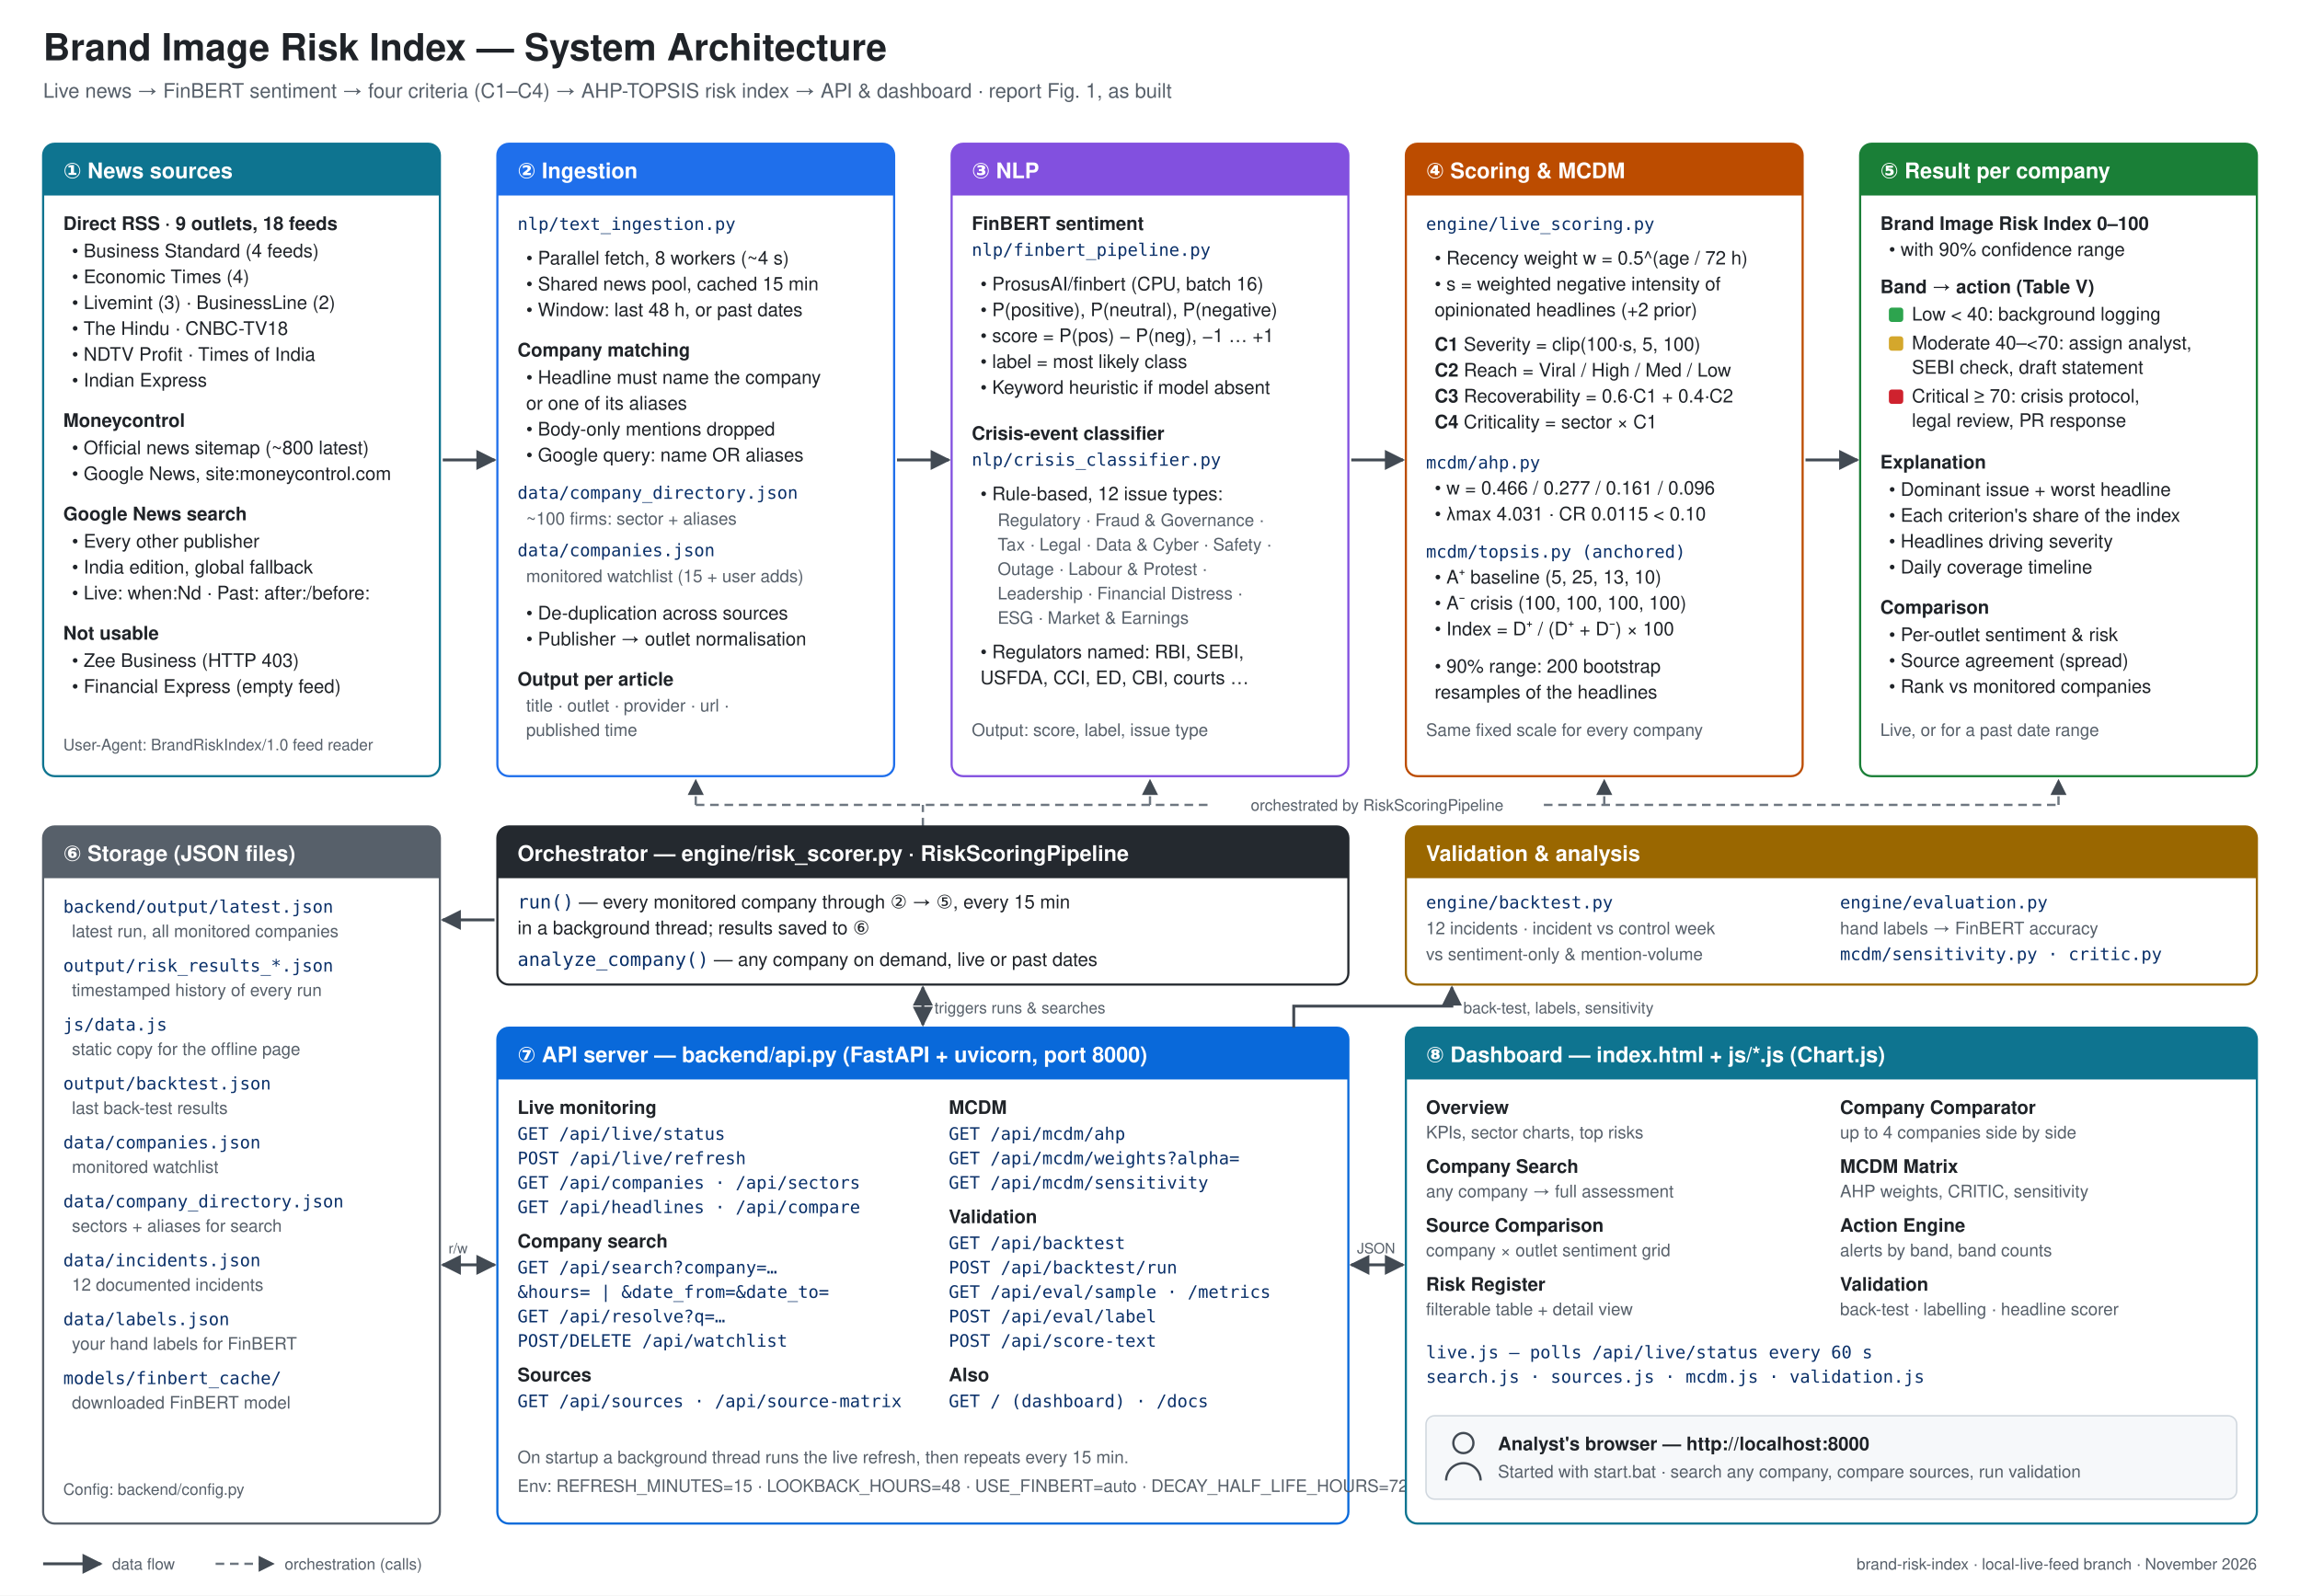
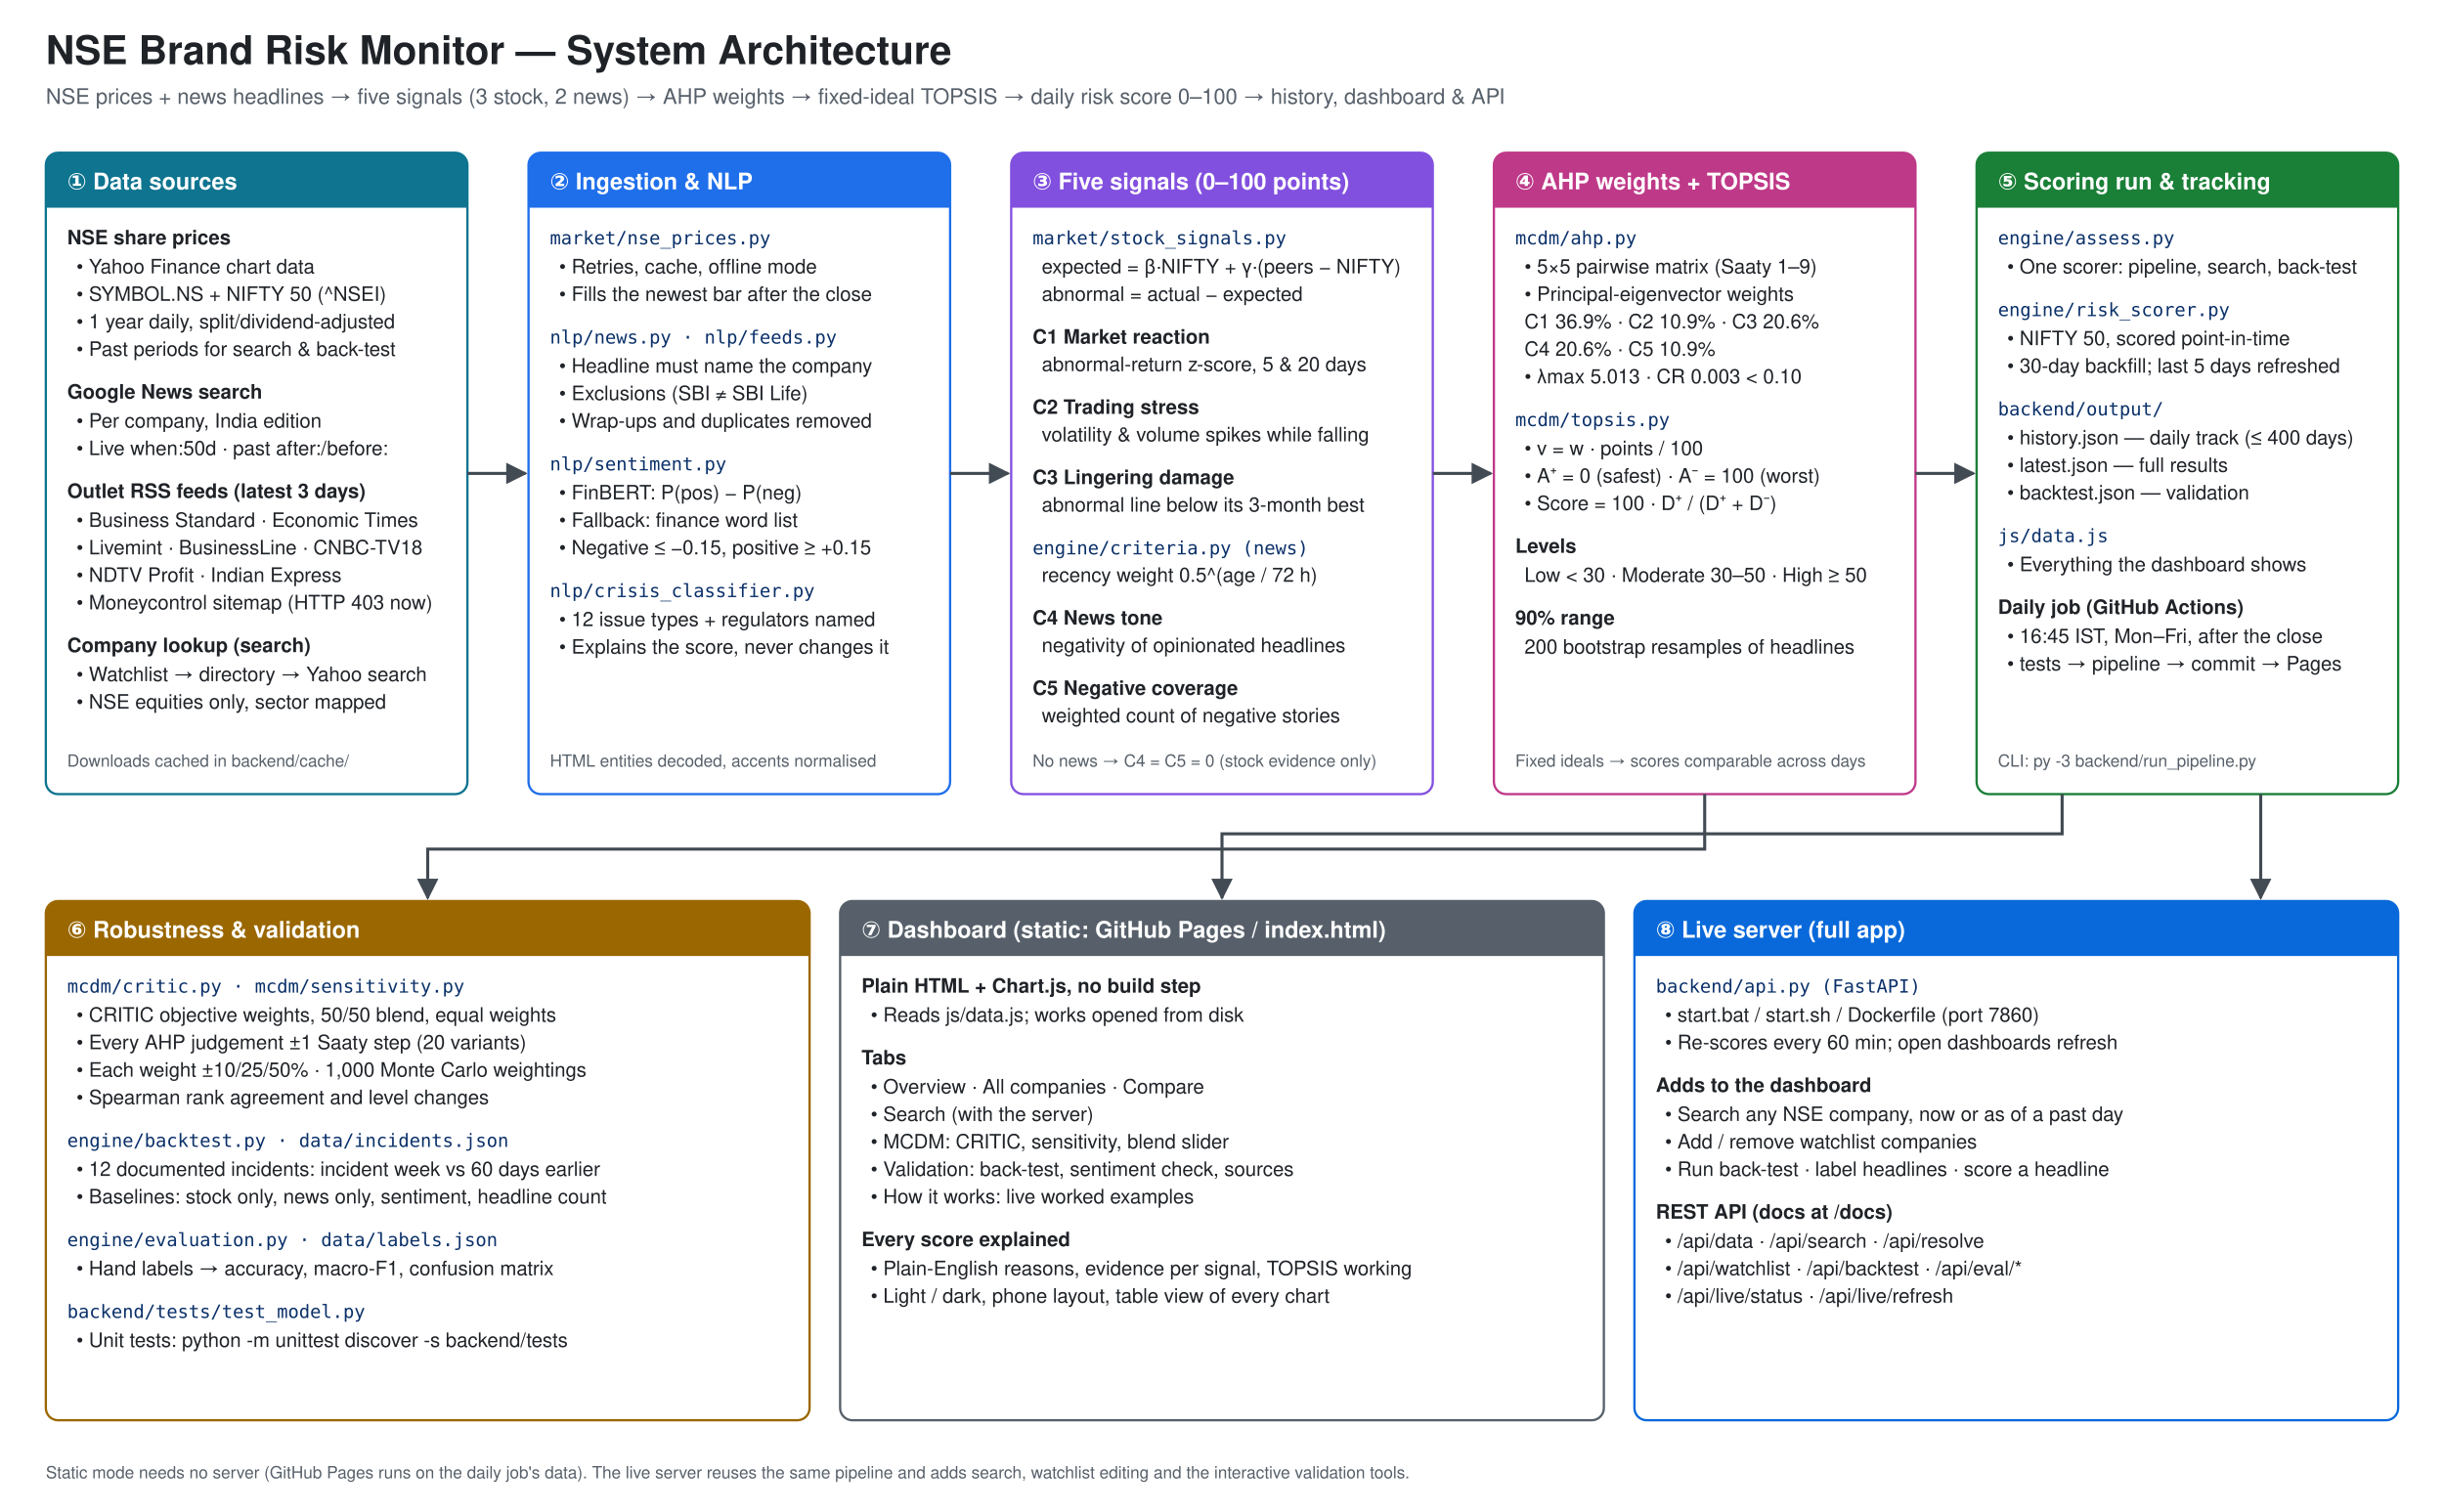
- <svg xmlns="http://www.w3.org/2000/svg" width="1600" height="1110" viewBox="0 0 1600 1110">
+ <svg xmlns="http://www.w3.org/2000/svg" width="1600" height="990" viewBox="0 0 1600 990">
  <defs>
    <marker id="arr" viewBox="0 0 10 10" refX="9" refY="5" markerWidth="7" markerHeight="7" orient="auto-start-reverse">
      <path d="M0,0 L10,5 L0,10 z" fill="#424a53" />
    </marker>
    <style>
      text { font-family: "Segoe UI", Helvetica, Arial, sans-serif; fill: #1f2328; white-space: pre; }
      .title { font-size: 26px; font-weight: 700; }
      .sub { font-size: 14px; fill: #57606a; }
      .h { font-size: 15px; font-weight: 700; fill: #ffffff; }
      .t { font-size: 13px; }
      .b { font-size: 13px; font-weight: 700; }
-       .m { font-size: 12px; fill: #57606a; }
      .c { font-family: Consolas, "Cascadia Mono", Menlo, monospace; font-size: 12px; fill: #0a3069; }
      .s { font-size: 11px; fill: #57606a; }
      .box { fill: #ffffff; stroke-width: 1.5; }
      .flow { stroke: #424a53; stroke-width: 2; fill: none; marker-end: url(#arr); }
-       .both { stroke: #424a53; stroke-width: 2; fill: none; marker-end: url(#arr); marker-start: url(#arr); }
-       .ctrl { stroke: #6e7781; stroke-width: 1.6; fill: none; stroke-dasharray: 6 4; }
-       .ctrlA { stroke: #6e7781; stroke-width: 1.6; fill: none; stroke-dasharray: 6 4; marker-end: url(#arr); }
    </style>
  </defs>
-   <rect width="1600" height="1110" fill="#ffffff" />
-   <text x="30" y="42" class="title">Brand Image Risk Index — System Architecture</text>
-   <text x="30" y="68" class="sub">Live news → FinBERT sentiment → four criteria (C1–C4) → AHP-TOPSIS risk index → API &amp; dashboard  ·  report Fig. 1, as built</text>
-   <rect x="30" y="100" width="276" height="440" rx="8" class="box" stroke="#0e7490" />
+   <rect width="1600" height="990" fill="#ffffff" />
+   <text x="30" y="42" class="title">NSE Brand Risk Monitor — System Architecture</text>
+   <text x="30" y="68" class="sub">NSE prices + news headlines → five signals (3 stock, 2 news) → AHP weights → fixed-ideal TOPSIS → daily risk score 0–100 → history, dashboard &amp; API</text>
+   <rect x="30" y="100" width="276" height="420" rx="8" class="box" stroke="#0e7490" />
  <path d="M30,108 a8,8 0 0 1 8,-8 h260 a8,8 0 0 1 8,8 v28 h-276 z" fill="#0e7490" />
-   <text x="44" y="124" class="h">① News sources</text>
-   <text x="44" y="160" class="b">Direct RSS · 9 outlets, 18 feeds</text>
-   <text x="50" y="179" class="t">• Business Standard (4 feeds)</text>
-   <text x="50" y="197" class="t">• Economic Times (4)</text>
-   <text x="50" y="215" class="t">• Livemint (3) · BusinessLine (2)</text>
-   <text x="50" y="233" class="t">• The Hindu · CNBC-TV18</text>
-   <text x="50" y="251" class="t">• NDTV Profit · Times of India</text>
-   <text x="50" y="269" class="t">• Indian Express</text>
-   <text x="44" y="297" class="b">Moneycontrol</text>
-   <text x="50" y="316" class="t">• Official news sitemap (~800 latest)</text>
-   <text x="50" y="334" class="t">• Google News, site:moneycontrol.com</text>
-   <text x="44" y="362" class="b">Google News search</text>
-   <text x="50" y="381" class="t">• Every other publisher</text>
-   <text x="50" y="399" class="t">• India edition, global fallback</text>
-   <text x="50" y="417" class="t">• Live: when:Nd · Past: after:/before:</text>
-   <text x="44" y="445" class="b">Not usable</text>
-   <text x="50" y="464" class="t">• Zee Business (HTTP 403)</text>
-   <text x="50" y="482" class="t">• Financial Express (empty feed)</text>
-   <text x="44" y="522" class="s">User-Agent: BrandRiskIndex/1.0 feed reader</text>
-   <rect x="346" y="100" width="276" height="440" rx="8" class="box" stroke="#1f6feb" />
+   <text x="44" y="124" class="h">① Data sources</text>
+   <text x="44" y="160" class="b">NSE share prices</text>
+   <text x="50" y="179" class="t">• Yahoo Finance chart data</text>
+   <text x="50" y="197" class="t">• SYMBOL.NS + NIFTY 50 (^NSEI)</text>
+   <text x="50" y="215" class="t">• 1 year daily, split/dividend-adjusted</text>
+   <text x="50" y="233" class="t">• Past periods for search &amp; back-test</text>
+   <text x="44" y="261" class="b">Google News search</text>
+   <text x="50" y="280" class="t">• Per company, India edition</text>
+   <text x="50" y="298" class="t">• Live when:50d · past after:/before:</text>
+   <text x="44" y="326" class="b">Outlet RSS feeds (latest 3 days)</text>
+   <text x="50" y="345" class="t">• Business Standard · Economic Times</text>
+   <text x="50" y="363" class="t">• Livemint · BusinessLine · CNBC-TV18</text>
+   <text x="50" y="381" class="t">• NDTV Profit · Indian Express</text>
+   <text x="50" y="399" class="t">• Moneycontrol sitemap (HTTP 403 now)</text>
+   <text x="44" y="427" class="b">Company lookup (search)</text>
+   <text x="50" y="446" class="t">• Watchlist → directory → Yahoo search</text>
+   <text x="50" y="464" class="t">• NSE equities only, sector mapped</text>
+   <text x="44" y="502" class="s">Downloads cached in backend/cache/</text>
+   <rect x="346" y="100" width="276" height="420" rx="8" class="box" stroke="#1f6feb" />
  <path d="M346,108 a8,8 0 0 1 8,-8 h260 a8,8 0 0 1 8,8 v28 h-276 z" fill="#1f6feb" />
-   <text x="360" y="124" class="h">② Ingestion</text>
-   <text x="360" y="160" class="c">nlp/text_ingestion.py</text>
-   <text x="366" y="184" class="t">• Parallel fetch, 8 workers (~4 s)</text>
-   <text x="366" y="202" class="t">• Shared news pool, cached 15 min</text>
-   <text x="366" y="220" class="t">• Window: last 48 h, or past dates</text>
-   <text x="360" y="248" class="b">Company matching</text>
-   <text x="366" y="267" class="t">• Headline must name the company</text>
-   <text x="366" y="285" class="t">  or one of its aliases</text>
-   <text x="366" y="303" class="t">• Body-only mentions dropped</text>
-   <text x="366" y="321" class="t">• Google query: name OR aliases</text>
-   <text x="360" y="347" class="c">data/company_directory.json</text>
-   <text x="366" y="365" class="m">~100 firms: sector + aliases</text>
-   <text x="360" y="387" class="c">data/companies.json</text>
-   <text x="366" y="405" class="m">monitored watchlist (15 + user adds)</text>
-   <text x="366" y="431" class="t">• De-duplication across sources</text>
-   <text x="366" y="449" class="t">• Publisher → outlet normalisation</text>
-   <text x="360" y="477" class="b">Output per article</text>
-   <text x="366" y="495" class="m">title · outlet · provider · url ·</text>
-   <text x="366" y="512" class="m">published time</text>
-   <rect x="662" y="100" width="276" height="440" rx="8" class="box" stroke="#8250df" />
+   <text x="360" y="124" class="h">② Ingestion &amp; NLP</text>
+   <text x="360" y="160" class="c">market/nse_prices.py</text>
+   <text x="366" y="179" class="t">• Retries, cache, offline mode</text>
+   <text x="366" y="197" class="t">• Fills the newest bar after the close</text>
+   <text x="360" y="225" class="c">nlp/news.py · nlp/feeds.py</text>
+   <text x="366" y="244" class="t">• Headline must name the company</text>
+   <text x="366" y="262" class="t">• Exclusions (SBI ≠ SBI Life)</text>
+   <text x="366" y="280" class="t">• Wrap-ups and duplicates removed</text>
+   <text x="360" y="308" class="c">nlp/sentiment.py</text>
+   <text x="366" y="327" class="t">• FinBERT: P(pos) − P(neg)</text>
+   <text x="366" y="345" class="t">• Fallback: finance word list</text>
+   <text x="366" y="363" class="t">• Negative ≤ −0.15, positive ≥ +0.15</text>
+   <text x="360" y="391" class="c">nlp/crisis_classifier.py</text>
+   <text x="366" y="410" class="t">• 12 issue types + regulators named</text>
+   <text x="366" y="428" class="t">• Explains the score, never changes it</text>
+   <text x="360" y="502" class="s">HTML entities decoded, accents normalised</text>
+   <rect x="662" y="100" width="276" height="420" rx="8" class="box" stroke="#8250df" />
  <path d="M662,108 a8,8 0 0 1 8,-8 h260 a8,8 0 0 1 8,8 v28 h-276 z" fill="#8250df" />
-   <text x="676" y="124" class="h">③ NLP</text>
-   <text x="676" y="160" class="b">FinBERT sentiment</text>
-   <text x="676" y="178" class="c">nlp/finbert_pipeline.py</text>
-   <text x="682" y="202" class="t">• ProsusAI/finbert (CPU, batch 16)</text>
-   <text x="682" y="220" class="t">• P(positive), P(neutral), P(negative)</text>
-   <text x="682" y="238" class="t">• score = P(pos) − P(neg), −1 … +1</text>
-   <text x="682" y="256" class="t">• label = most likely class</text>
-   <text x="682" y="274" class="t">• Keyword heuristic if model absent</text>
-   <text x="676" y="306" class="b">Crisis-event classifier</text>
-   <text x="676" y="324" class="c">nlp/crisis_classifier.py</text>
-   <text x="682" y="348" class="t">• Rule-based, 12 issue types:</text>
-   <text x="694" y="366" class="m">Regulatory · Fraud &amp; Governance ·</text>
-   <text x="694" y="383" class="m">Tax · Legal · Data &amp; Cyber · Safety ·</text>
-   <text x="694" y="400" class="m">Outage · Labour &amp; Protest ·</text>
-   <text x="694" y="417" class="m">Leadership · Financial Distress ·</text>
-   <text x="694" y="434" class="m">ESG · Market &amp; Earnings</text>
-   <text x="682" y="458" class="t">• Regulators named: RBI, SEBI,</text>
-   <text x="682" y="476" class="t">  USFDA, CCI, ED, CBI, courts …</text>
-   <text x="676" y="512" class="m">Output: score, label, issue type</text>
-   <rect x="978" y="100" width="276" height="440" rx="8" class="box" stroke="#bc4c00" />
-   <path d="M978,108 a8,8 0 0 1 8,-8 h260 a8,8 0 0 1 8,8 v28 h-276 z" fill="#bc4c00" />
-   <text x="992" y="124" class="h">④ Scoring &amp; MCDM</text>
-   <text x="992" y="160" class="c">engine/live_scoring.py</text>
-   <text x="998" y="184" class="t">• Recency weight w = 0.5^(age / 72 h)</text>
-   <text x="998" y="202" class="t">• s = weighted negative intensity of</text>
-   <text x="998" y="220" class="t">  opinionated headlines (+2 prior)</text>
-   <text x="998" y="244" class="t">
-     <tspan font-weight="700">C1</tspan> Severity = clip(100·s, 5, 100)</text>
-   <text x="998" y="262" class="t">
-     <tspan font-weight="700">C2</tspan> Reach = Viral / High / Med / Low</text>
-   <text x="998" y="280" class="t">
-     <tspan font-weight="700">C3</tspan> Recoverability = 0.6·C1 + 0.4·C2</text>
-   <text x="998" y="298" class="t">
-     <tspan font-weight="700">C4</tspan> Criticality = sector × C1</text>
-   <text x="992" y="326" class="c">mcdm/ahp.py</text>
-   <text x="998" y="344" class="t">• w = 0.466 / 0.277 / 0.161 / 0.096</text>
-   <text x="998" y="362" class="t">• λmax 4.031 · CR 0.0115 &lt; 0.10</text>
-   <text x="992" y="388" class="c">mcdm/topsis.py (anchored)</text>
-   <text x="998" y="406" class="t">• A⁺ baseline (5, 25, 13, 10)</text>
-   <text x="998" y="424" class="t">• A⁻ crisis (100, 100, 100, 100)</text>
-   <text x="998" y="442" class="t">• Index = D⁺ / (D⁺ + D⁻) × 100</text>
-   <text x="998" y="468" class="t">• 90% range: 200 bootstrap</text>
-   <text x="998" y="486" class="t">  resamples of the headlines</text>
-   <text x="992" y="512" class="m">Same fixed scale for every company</text>
-   <rect x="1294" y="100" width="276" height="440" rx="8" class="box" stroke="#1a7f37" />
+   <text x="676" y="124" class="h">③ Five signals (0–100 points)</text>
+   <text x="676" y="160" class="c">market/stock_signals.py</text>
+   <text x="682" y="179" class="t">expected = β·NIFTY + γ·(peers − NIFTY)</text>
+   <text x="682" y="197" class="t">abnormal = actual − expected</text>
+   <text x="676" y="225" class="b">C1 Market reaction</text>
+   <text x="682" y="243" class="t">abnormal-return z-score, 5 &amp; 20 days</text>
+   <text x="676" y="271" class="b">C2 Trading stress</text>
+   <text x="682" y="289" class="t">volatility &amp; volume spikes while falling</text>
+   <text x="676" y="317" class="b">C3 Lingering damage</text>
+   <text x="682" y="335" class="t">abnormal line below its 3-month best</text>
+   <text x="676" y="363" class="c">engine/criteria.py (news)</text>
+   <text x="682" y="381" class="t">recency weight 0.5^(age / 72 h)</text>
+   <text x="676" y="409" class="b">C4 News tone</text>
+   <text x="682" y="427" class="t">negativity of opinionated headlines</text>
+   <text x="676" y="455" class="b">C5 Negative coverage</text>
+   <text x="682" y="473" class="t">weighted count of negative stories</text>
+   <text x="676" y="502" class="s">No news → C4 = C5 = 0 (stock evidence only)</text>
+   <rect x="978" y="100" width="276" height="420" rx="8" class="box" stroke="#bf3989" />
+   <path d="M978,108 a8,8 0 0 1 8,-8 h260 a8,8 0 0 1 8,8 v28 h-276 z" fill="#bf3989" />
+   <text x="992" y="124" class="h">④ AHP weights + TOPSIS</text>
+   <text x="992" y="160" class="c">mcdm/ahp.py</text>
+   <text x="998" y="179" class="t">• 5×5 pairwise matrix (Saaty 1–9)</text>
+   <text x="998" y="197" class="t">• Principal-eigenvector weights</text>
+   <text x="998" y="215" class="t">  C1 36.9% · C2 10.9% · C3 20.6%</text>
+   <text x="998" y="233" class="t">  C4 20.6% · C5 10.9%</text>
+   <text x="998" y="251" class="t">• λmax 5.013 · CR 0.003 &lt; 0.10</text>
+   <text x="992" y="279" class="c">mcdm/topsis.py</text>
+   <text x="998" y="298" class="t">• v = w · points / 100</text>
+   <text x="998" y="316" class="t">• A⁺ = 0 (safest) · A⁻ = 100 (worst)</text>
+   <text x="998" y="334" class="t">• Score = 100 · D⁺ / (D⁺ + D⁻)</text>
+   <text x="992" y="362" class="b">Levels</text>
+   <text x="998" y="381" class="t">Low &lt; 30 · Moderate 30–50 · High ≥ 50</text>
+   <text x="992" y="409" class="b">90% range</text>
+   <text x="998" y="428" class="t">200 bootstrap resamples of headlines</text>
+   <text x="992" y="502" class="s">Fixed ideals → scores comparable across days</text>
+   <rect x="1294" y="100" width="276" height="420" rx="8" class="box" stroke="#1a7f37" />
  <path d="M1294,108 a8,8 0 0 1 8,-8 h260 a8,8 0 0 1 8,8 v28 h-276 z" fill="#1a7f37" />
-   <text x="1308" y="124" class="h">⑤ Result per company</text>
-   <text x="1308" y="160" class="b">Brand Image Risk Index 0–100</text>
-   <text x="1314" y="178" class="t">• with 90% confidence range</text>
-   <text x="1308" y="204" class="b">Band → action (Table V)</text>
-   <rect x="1314" y="214" width="10" height="10" rx="2" fill="#2da44e" />
-   <text x="1330" y="223" class="t">Low &lt; 40: background logging</text>
-   <rect x="1314" y="234" width="10" height="10" rx="2" fill="#d4a72c" />
-   <text x="1330" y="243" class="t">Moderate 40–&lt;70: assign analyst,</text>
-   <text x="1330" y="260" class="t">SEBI check, draft statement</text>
-   <rect x="1314" y="271" width="10" height="10" rx="2" fill="#cf222e" />
-   <text x="1330" y="280" class="t">Critical ≥ 70: crisis protocol,</text>
-   <text x="1330" y="297" class="t">legal review, PR response</text>
-   <text x="1308" y="326" class="b">Explanation</text>
-   <text x="1314" y="345" class="t">• Dominant issue + worst headline</text>
-   <text x="1314" y="363" class="t">• Each criterion's share of the index</text>
-   <text x="1314" y="381" class="t">• Headlines driving severity</text>
-   <text x="1314" y="399" class="t">• Daily coverage timeline</text>
-   <text x="1308" y="427" class="b">Comparison</text>
-   <text x="1314" y="446" class="t">• Per-outlet sentiment &amp; risk</text>
-   <text x="1314" y="464" class="t">• Source agreement (spread)</text>
-   <text x="1314" y="482" class="t">• Rank vs monitored companies</text>
-   <text x="1308" y="512" class="m">Live, or for a past date range</text>
-   <path d="M308,320 H344" class="flow" />
-   <path d="M624,320 H660" class="flow" />
-   <path d="M940,320 H976" class="flow" />
-   <path d="M1256,320 H1292" class="flow" />
-   <path d="M484,560 H1432" class="ctrl" />
-   <path d="M484,560 V543" class="ctrlA" />
-   <path d="M800,560 V543" class="ctrlA" />
-   <path d="M1116,560 V543" class="ctrlA" />
-   <path d="M1432,560 V543" class="ctrlA" />
-   <path d="M642,575 V560" class="ctrl" />
-   <rect x="843" y="551" width="230" height="17" fill="#ffffff" />
-   <text x="958" y="564" class="s" text-anchor="middle">orchestrated by RiskScoringPipeline</text>
-   <rect x="30" y="575" width="276" height="485" rx="8" class="box" stroke="#57606a" />
-   <path d="M30,583 a8,8 0 0 1 8,-8 h260 a8,8 0 0 1 8,8 v28 h-276 z" fill="#57606a" />
-   <text x="44" y="599" class="h">⑥ Storage (JSON files)</text>
-   <text x="44" y="635" class="c">backend/output/latest.json</text>
-   <text x="50" y="652" class="m">latest run, all monitored companies</text>
-   <text x="44" y="676" class="c">output/risk_results_*.json</text>
-   <text x="50" y="693" class="m">timestamped history of every run</text>
-   <text x="44" y="717" class="c">js/data.js</text>
-   <text x="50" y="734" class="m">static copy for the offline page</text>
-   <text x="44" y="758" class="c">output/backtest.json</text>
-   <text x="50" y="775" class="m">last back-test results</text>
-   <text x="44" y="799" class="c">data/companies.json</text>
-   <text x="50" y="816" class="m">monitored watchlist</text>
-   <text x="44" y="840" class="c">data/company_directory.json</text>
-   <text x="50" y="857" class="m">sectors + aliases for search</text>
-   <text x="44" y="881" class="c">data/incidents.json</text>
-   <text x="50" y="898" class="m">12 documented incidents</text>
-   <text x="44" y="922" class="c">data/labels.json</text>
-   <text x="50" y="939" class="m">your hand labels for FinBERT</text>
-   <text x="44" y="963" class="c">models/finbert_cache/</text>
-   <text x="50" y="980" class="m">downloaded FinBERT model</text>
-   <text x="44" y="1040" class="s">Config: backend/config.py</text>
-   <rect x="346" y="575" width="592" height="110" rx="8" class="box" stroke="#24292f" />
-   <path d="M346,583 a8,8 0 0 1 8,-8 h576 a8,8 0 0 1 8,8 v28 h-592 z" fill="#24292f" />
-   <text x="360" y="599" class="h">Orchestrator — engine/risk_scorer.py · RiskScoringPipeline</text>
-   <text x="360" y="632" class="t">
-     <tspan class="c" style="font-size:13px">run()</tspan> — every monitored company through ② → ⑤, every 15 min</text>
-   <text x="360" y="650" class="t">   in a background thread; results saved to ⑥</text>
-   <text x="360" y="672" class="t">
-     <tspan class="c" style="font-size:13px">analyze_company()</tspan> — any company on demand, live or past dates</text>
-   <rect x="978" y="575" width="592" height="110" rx="8" class="box" stroke="#9a6700" />
-   <path d="M978,583 a8,8 0 0 1 8,-8 h576 a8,8 0 0 1 8,8 v28 h-592 z" fill="#9a6700" />
-   <text x="992" y="599" class="h">Validation &amp; analysis</text>
-   <text x="992" y="632" class="c">engine/backtest.py</text>
-   <text x="992" y="650" class="m">12 incidents · incident vs control week</text>
-   <text x="992" y="668" class="m">vs sentiment-only &amp; mention-volume</text>
-   <text x="1280" y="632" class="c">engine/evaluation.py</text>
-   <text x="1280" y="650" class="m">hand labels → FinBERT accuracy</text>
-   <text x="1280" y="668" class="c">mcdm/sensitivity.py · critic.py</text>
-   <path d="M344,640 H308" class="flow" />
-   <rect x="346" y="715" width="592" height="345" rx="8" class="box" stroke="#0969da" />
-   <path d="M346,723 a8,8 0 0 1 8,-8 h576 a8,8 0 0 1 8,8 v28 h-592 z" fill="#0969da" />
-   <text x="360" y="739" class="h">⑦ API server — backend/api.py (FastAPI + uvicorn, port 8000)</text>
-   <text x="360" y="775" class="b">Live monitoring</text>
-   <text x="360" y="793" class="c">GET  /api/live/status</text>
-   <text x="360" y="810" class="c">POST /api/live/refresh</text>
-   <text x="360" y="827" class="c">GET  /api/companies · /api/sectors</text>
-   <text x="360" y="844" class="c">GET  /api/headlines · /api/compare</text>
-   <text x="360" y="868" class="b">Company search</text>
-   <text x="360" y="886" class="c">GET  /api/search?company=…</text>
-   <text x="360" y="903" class="c">     &amp;hours= | &amp;date_from=&amp;date_to=</text>
-   <text x="360" y="920" class="c">GET  /api/resolve?q=…</text>
-   <text x="360" y="937" class="c">POST/DELETE /api/watchlist</text>
-   <text x="360" y="961" class="b">Sources</text>
-   <text x="360" y="979" class="c">GET  /api/sources · /api/source-matrix</text>
-   <text x="660" y="775" class="b">MCDM</text>
-   <text x="660" y="793" class="c">GET  /api/mcdm/ahp</text>
-   <text x="660" y="810" class="c">GET  /api/mcdm/weights?alpha=</text>
-   <text x="660" y="827" class="c">GET  /api/mcdm/sensitivity</text>
-   <text x="660" y="851" class="b">Validation</text>
-   <text x="660" y="869" class="c">GET  /api/backtest</text>
-   <text x="660" y="886" class="c">POST /api/backtest/run</text>
-   <text x="660" y="903" class="c">GET  /api/eval/sample · /metrics</text>
-   <text x="660" y="920" class="c">POST /api/eval/label</text>
-   <text x="660" y="937" class="c">POST /api/score-text</text>
-   <text x="660" y="961" class="b">Also</text>
-   <text x="660" y="979" class="c">GET  /  (dashboard) · /docs</text>
-   <text x="360" y="1018" class="m">On startup a background thread runs the live refresh, then repeats every 15 min.</text>
-   <text x="360" y="1038" class="m">Env: REFRESH_MINUTES=15 · LOOKBACK_HOURS=48 · USE_FINBERT=auto · DECAY_HALF_LIFE_HOURS=72</text>
-   <rect x="978" y="715" width="592" height="345" rx="8" class="box" stroke="#0e7490" />
-   <path d="M978,723 a8,8 0 0 1 8,-8 h576 a8,8 0 0 1 8,8 v28 h-592 z" fill="#0e7490" />
-   <text x="992" y="739" class="h">⑧ Dashboard — index.html + js/*.js (Chart.js)</text>
-   <text x="992" y="775" class="b">Overview</text>
-   <text x="992" y="792" class="m">KPIs, sector charts, top risks</text>
-   <text x="992" y="816" class="b">Company Search</text>
-   <text x="992" y="833" class="m">any company → full assessment</text>
-   <text x="992" y="857" class="b">Source Comparison</text>
-   <text x="992" y="874" class="m">company × outlet sentiment grid</text>
-   <text x="992" y="898" class="b">Risk Register</text>
-   <text x="992" y="915" class="m">filterable table + detail view</text>
-   <text x="1280" y="775" class="b">Company Comparator</text>
-   <text x="1280" y="792" class="m">up to 4 companies side by side</text>
-   <text x="1280" y="816" class="b">MCDM Matrix</text>
-   <text x="1280" y="833" class="m">AHP weights, CRITIC, sensitivity</text>
-   <text x="1280" y="857" class="b">Action Engine</text>
-   <text x="1280" y="874" class="m">alerts by band, band counts</text>
-   <text x="1280" y="898" class="b">Validation</text>
-   <text x="1280" y="915" class="m">back-test · labelling · headline scorer</text>
-   <text x="992" y="945" class="c">live.js — polls /api/live/status every 60 s</text>
-   <text x="992" y="962" class="c">search.js · sources.js · mcdm.js · validation.js</text>
-   <rect x="992" y="985" width="564" height="58" rx="6" fill="#f6f8fa" stroke="#d0d7de" />
-   <circle cx="1018" cy="1004" r="7" fill="none" stroke="#424a53" stroke-width="1.6" />
-   <path d="M1006,1030 a12,12 0 0 1 24,0" fill="none" stroke="#424a53" stroke-width="1.6" />
-   <text x="1042" y="1009" class="b">Analyst's browser — http://localhost:8000</text>
-   <text x="1042" y="1028" class="m">Started with start.bat · search any company, compare sources, run validation</text>
-   <path d="M642,713 V687" class="both" />
-   <text x="650" y="705" class="s">triggers runs &amp; searches</text>
-   <path d="M900,715 V700 H1010 V687" class="flow" />
-   <text x="1018" y="705" class="s">back-test, labels, sensitivity</text>
-   <path d="M344,880 H308" class="both" />
-   <text x="312" y="872" class="s" style="font-size:10px">r/w</text>
-   <path d="M940,880 H976" class="both" />
-   <text x="944" y="872" class="s" style="font-size:10px">JSON</text>
-   <path d="M30,1088 H70" class="flow" />
-   <text x="78" y="1092" class="s">data flow</text>
-   <path d="M150,1088 H190" class="ctrlA" />
-   <text x="198" y="1092" class="s">orchestration (calls)</text>
-   <text x="1570" y="1092" class="s" text-anchor="end">brand-risk-index · local-live-feed branch · November 2026</text>
+   <text x="1308" y="124" class="h">⑤ Scoring run &amp; tracking</text>
+   <text x="1308" y="160" class="c">engine/assess.py</text>
+   <text x="1314" y="179" class="t">• One scorer: pipeline, search, back-test</text>
+   <text x="1308" y="207" class="c">engine/risk_scorer.py</text>
+   <text x="1314" y="226" class="t">• NIFTY 50, scored point-in-time</text>
+   <text x="1314" y="244" class="t">• 30-day backfill; last 5 days refreshed</text>
+   <text x="1308" y="272" class="c">backend/output/</text>
+   <text x="1314" y="291" class="t">• history.json — daily track (≤ 400 days)</text>
+   <text x="1314" y="309" class="t">• latest.json — full results</text>
+   <text x="1314" y="327" class="t">• backtest.json — validation</text>
+   <text x="1308" y="355" class="c">js/data.js</text>
+   <text x="1314" y="374" class="t">• Everything the dashboard shows</text>
+   <text x="1308" y="402" class="b">Daily job (GitHub Actions)</text>
+   <text x="1314" y="421" class="t">• 16:45 IST, Mon–Fri, after the close</text>
+   <text x="1314" y="439" class="t">• tests → pipeline → commit → Pages</text>
+   <text x="1308" y="502" class="s">CLI: py -3 backend/run_pipeline.py</text>
+   <path d="M306,310 H344" class="flow" />
+   <path d="M622,310 H660" class="flow" />
+   <path d="M938,310 H976" class="flow" />
+   <path d="M1254,310 H1292" class="flow" />
+   <rect x="30" y="590" width="500" height="340" rx="8" class="box" stroke="#9a6700" />
+   <path d="M30,598 a8,8 0 0 1 8,-8 h484 a8,8 0 0 1 8,8 v28 h-500 z" fill="#9a6700" />
+   <text x="44" y="614" class="h">⑥ Robustness &amp; validation</text>
+   <text x="44" y="650" class="c">mcdm/critic.py · mcdm/sensitivity.py</text>
+   <text x="50" y="669" class="t">• CRITIC objective weights, 50/50 blend, equal weights</text>
+   <text x="50" y="687" class="t">• Every AHP judgement ±1 Saaty step (20 variants)</text>
+   <text x="50" y="705" class="t">• Each weight ±10/25/50% · 1,000 Monte Carlo weightings</text>
+   <text x="50" y="723" class="t">• Spearman rank agreement and level changes</text>
+   <text x="44" y="751" class="c">engine/backtest.py · data/incidents.json</text>
+   <text x="50" y="770" class="t">• 12 documented incidents: incident week vs 60 days earlier</text>
+   <text x="50" y="788" class="t">• Baselines: stock only, news only, sentiment, headline count</text>
+   <text x="44" y="816" class="c">engine/evaluation.py · data/labels.json</text>
+   <text x="50" y="835" class="t">• Hand labels → accuracy, macro-F1, confusion matrix</text>
+   <text x="44" y="863" class="c">backend/tests/test_model.py</text>
+   <text x="50" y="882" class="t">• Unit tests: python -m unittest discover -s backend/tests</text>
+   <rect x="550" y="590" width="500" height="340" rx="8" class="box" stroke="#57606a" />
+   <path d="M550,598 a8,8 0 0 1 8,-8 h484 a8,8 0 0 1 8,8 v28 h-500 z" fill="#57606a" />
+   <text x="564" y="614" class="h">⑦ Dashboard (static: GitHub Pages / index.html)</text>
+   <text x="564" y="650" class="b">Plain HTML + Chart.js, no build step</text>
+   <text x="570" y="669" class="t">• Reads js/data.js; works opened from disk</text>
+   <text x="564" y="697" class="b">Tabs</text>
+   <text x="570" y="716" class="t">• Overview · All companies · Compare</text>
+   <text x="570" y="734" class="t">• Search (with the server)</text>
+   <text x="570" y="752" class="t">• MCDM: CRITIC, sensitivity, blend slider</text>
+   <text x="570" y="770" class="t">• Validation: back-test, sentiment check, sources</text>
+   <text x="570" y="788" class="t">• How it works: live worked examples</text>
+   <text x="564" y="816" class="b">Every score explained</text>
+   <text x="570" y="835" class="t">• Plain-English reasons, evidence per signal, TOPSIS working</text>
+   <text x="570" y="853" class="t">• Light / dark, phone layout, table view of every chart</text>
+   <rect x="1070" y="590" width="500" height="340" rx="8" class="box" stroke="#0969da" />
+   <path d="M1070,598 a8,8 0 0 1 8,-8 h484 a8,8 0 0 1 8,8 v28 h-500 z" fill="#0969da" />
+   <text x="1084" y="614" class="h">⑧ Live server (full app)</text>
+   <text x="1084" y="650" class="c">backend/api.py (FastAPI)</text>
+   <text x="1090" y="669" class="t">• start.bat / start.sh / Dockerfile (port 7860)</text>
+   <text x="1090" y="687" class="t">• Re-scores every 60 min; open dashboards refresh</text>
+   <text x="1084" y="715" class="b">Adds to the dashboard</text>
+   <text x="1090" y="734" class="t">• Search any NSE company, now or as of a past day</text>
+   <text x="1090" y="752" class="t">• Add / remove watchlist companies</text>
+   <text x="1090" y="770" class="t">• Run back-test · label headlines · score a headline</text>
+   <text x="1084" y="798" class="b">REST API (docs at /docs)</text>
+   <text x="1090" y="817" class="t">• /api/data · /api/search · /api/resolve</text>
+   <text x="1090" y="835" class="t">• /api/watchlist · /api/backtest · /api/eval/*</text>
+   <text x="1090" y="853" class="t">• /api/live/status · /api/live/refresh</text>
+   <path d="M1116,520 V556 H280 V588" class="flow" />
+   <path d="M1350,520 V546 H800 V588" class="flow" />
+   <path d="M1480,520 V588" class="flow" />
+   <text x="30" y="968" class="s">Static mode needs no server (GitHub Pages runs on the daily job's data). The live server reuses the same pipeline and adds search, watchlist editing and the interactive validation tools.</text>
</svg>
